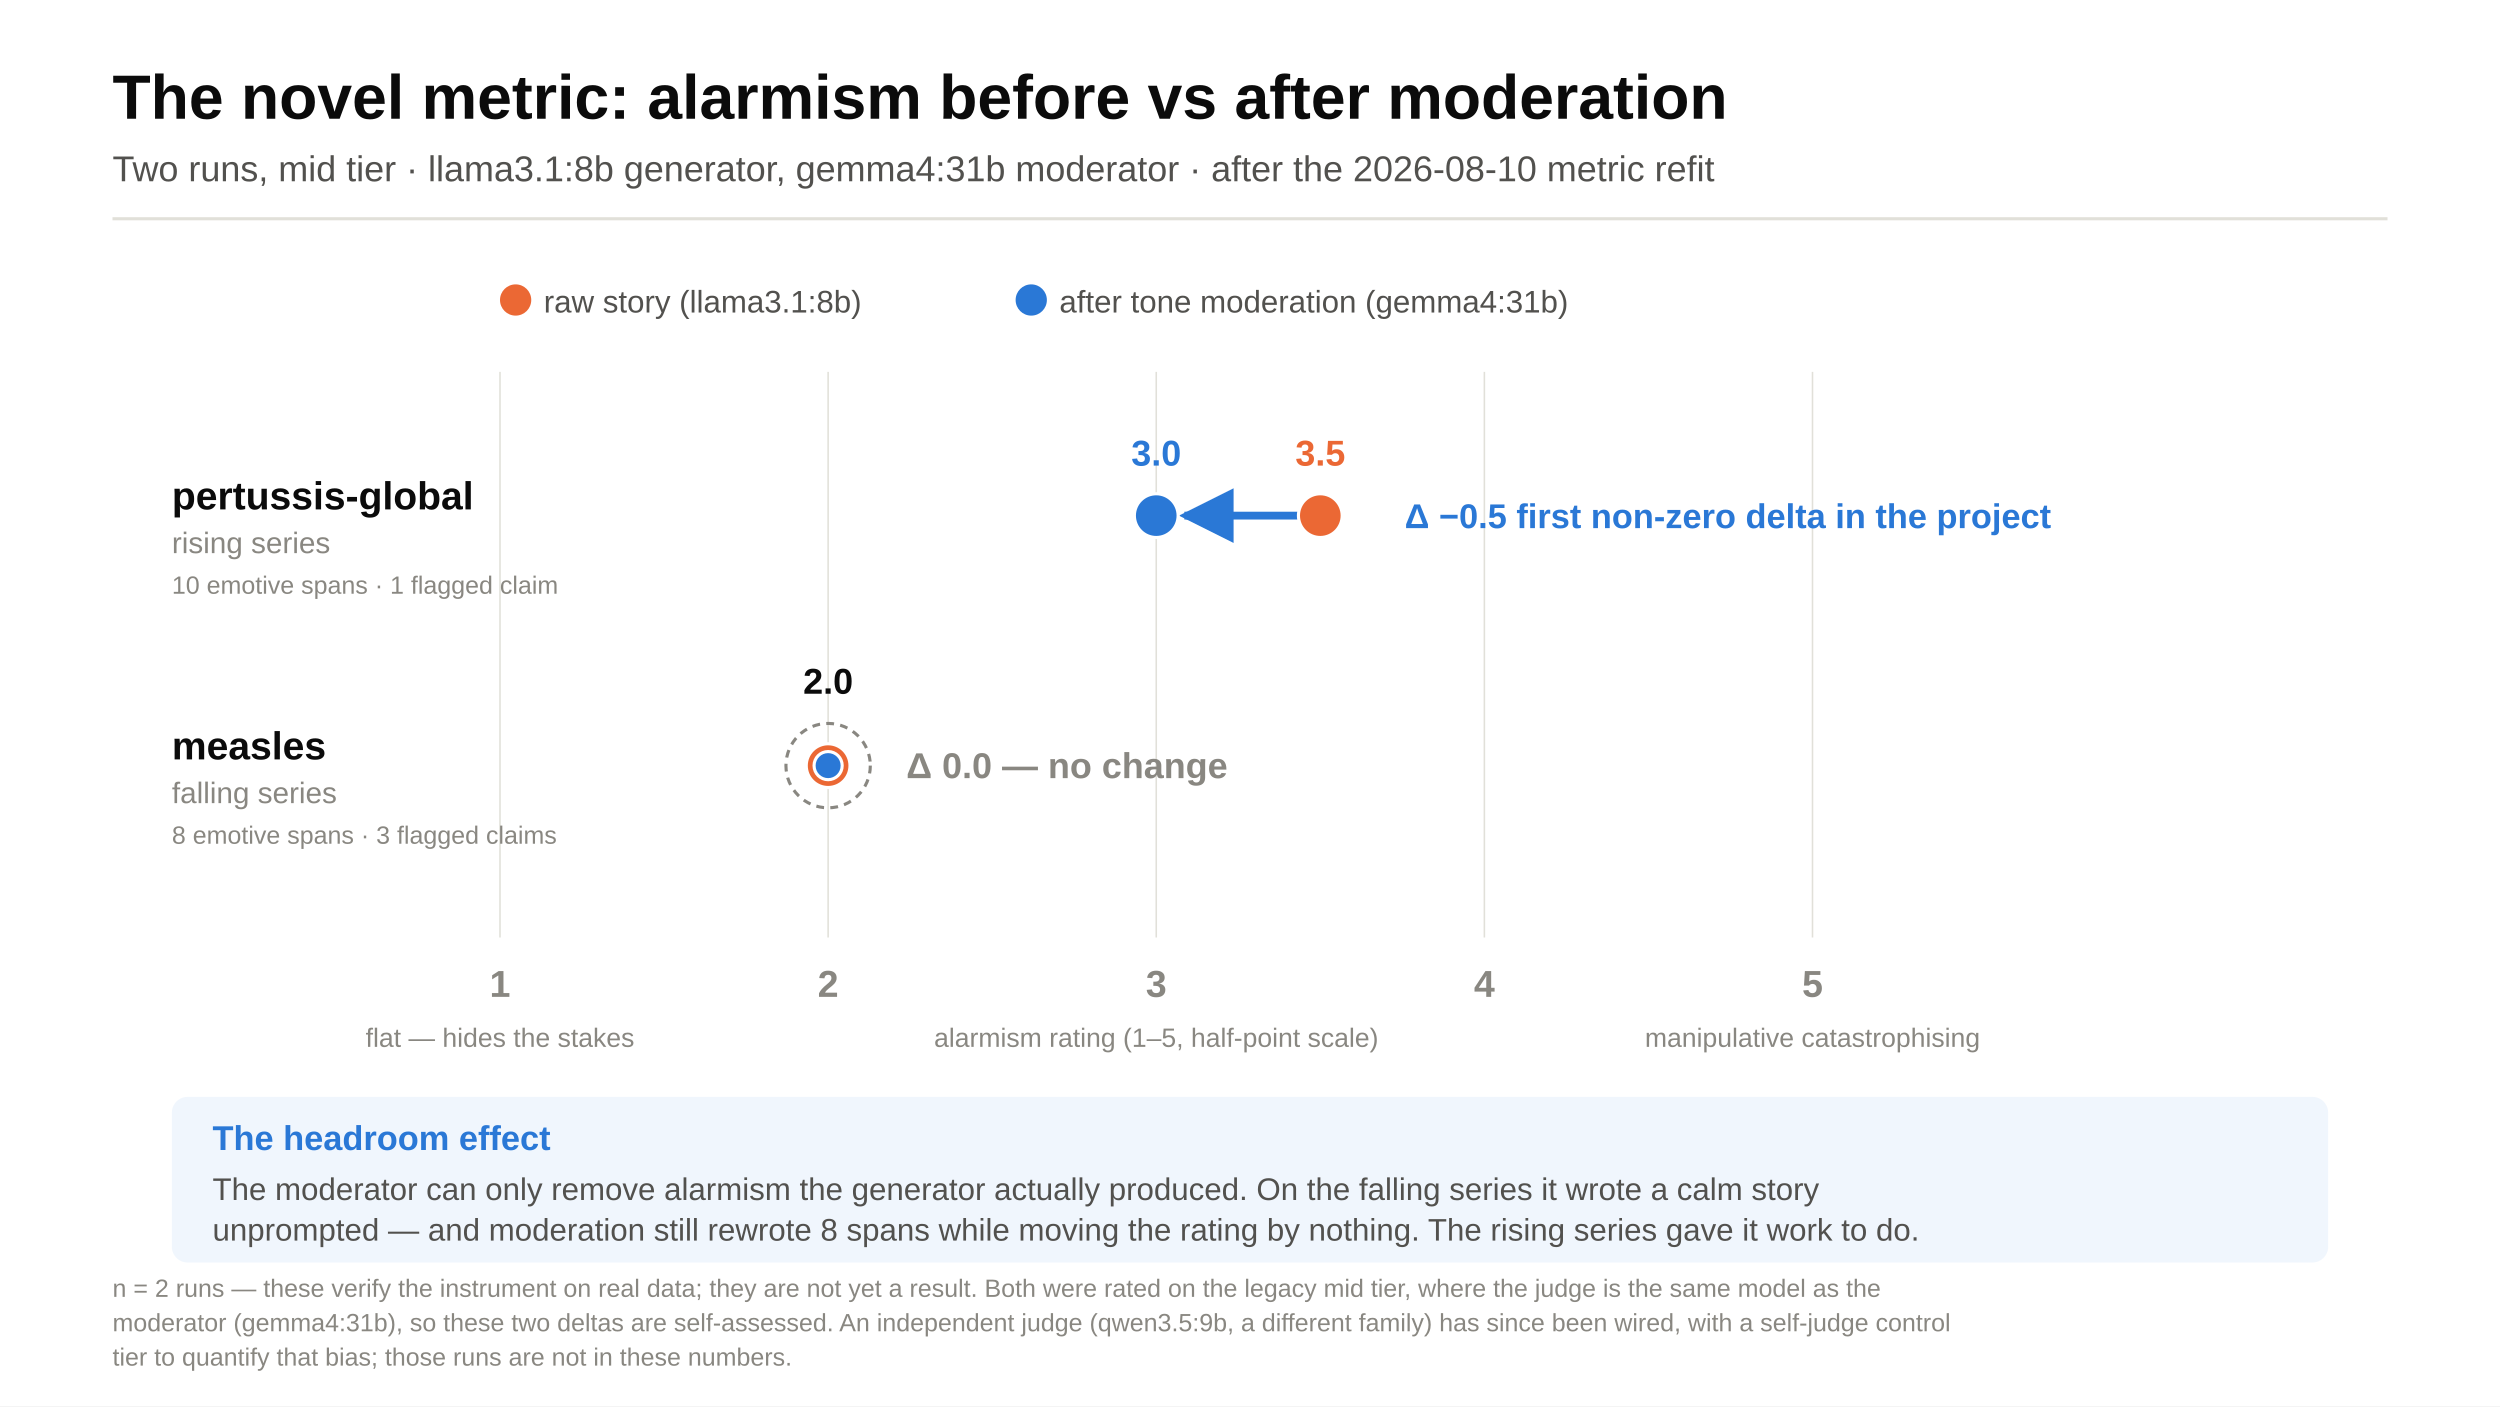
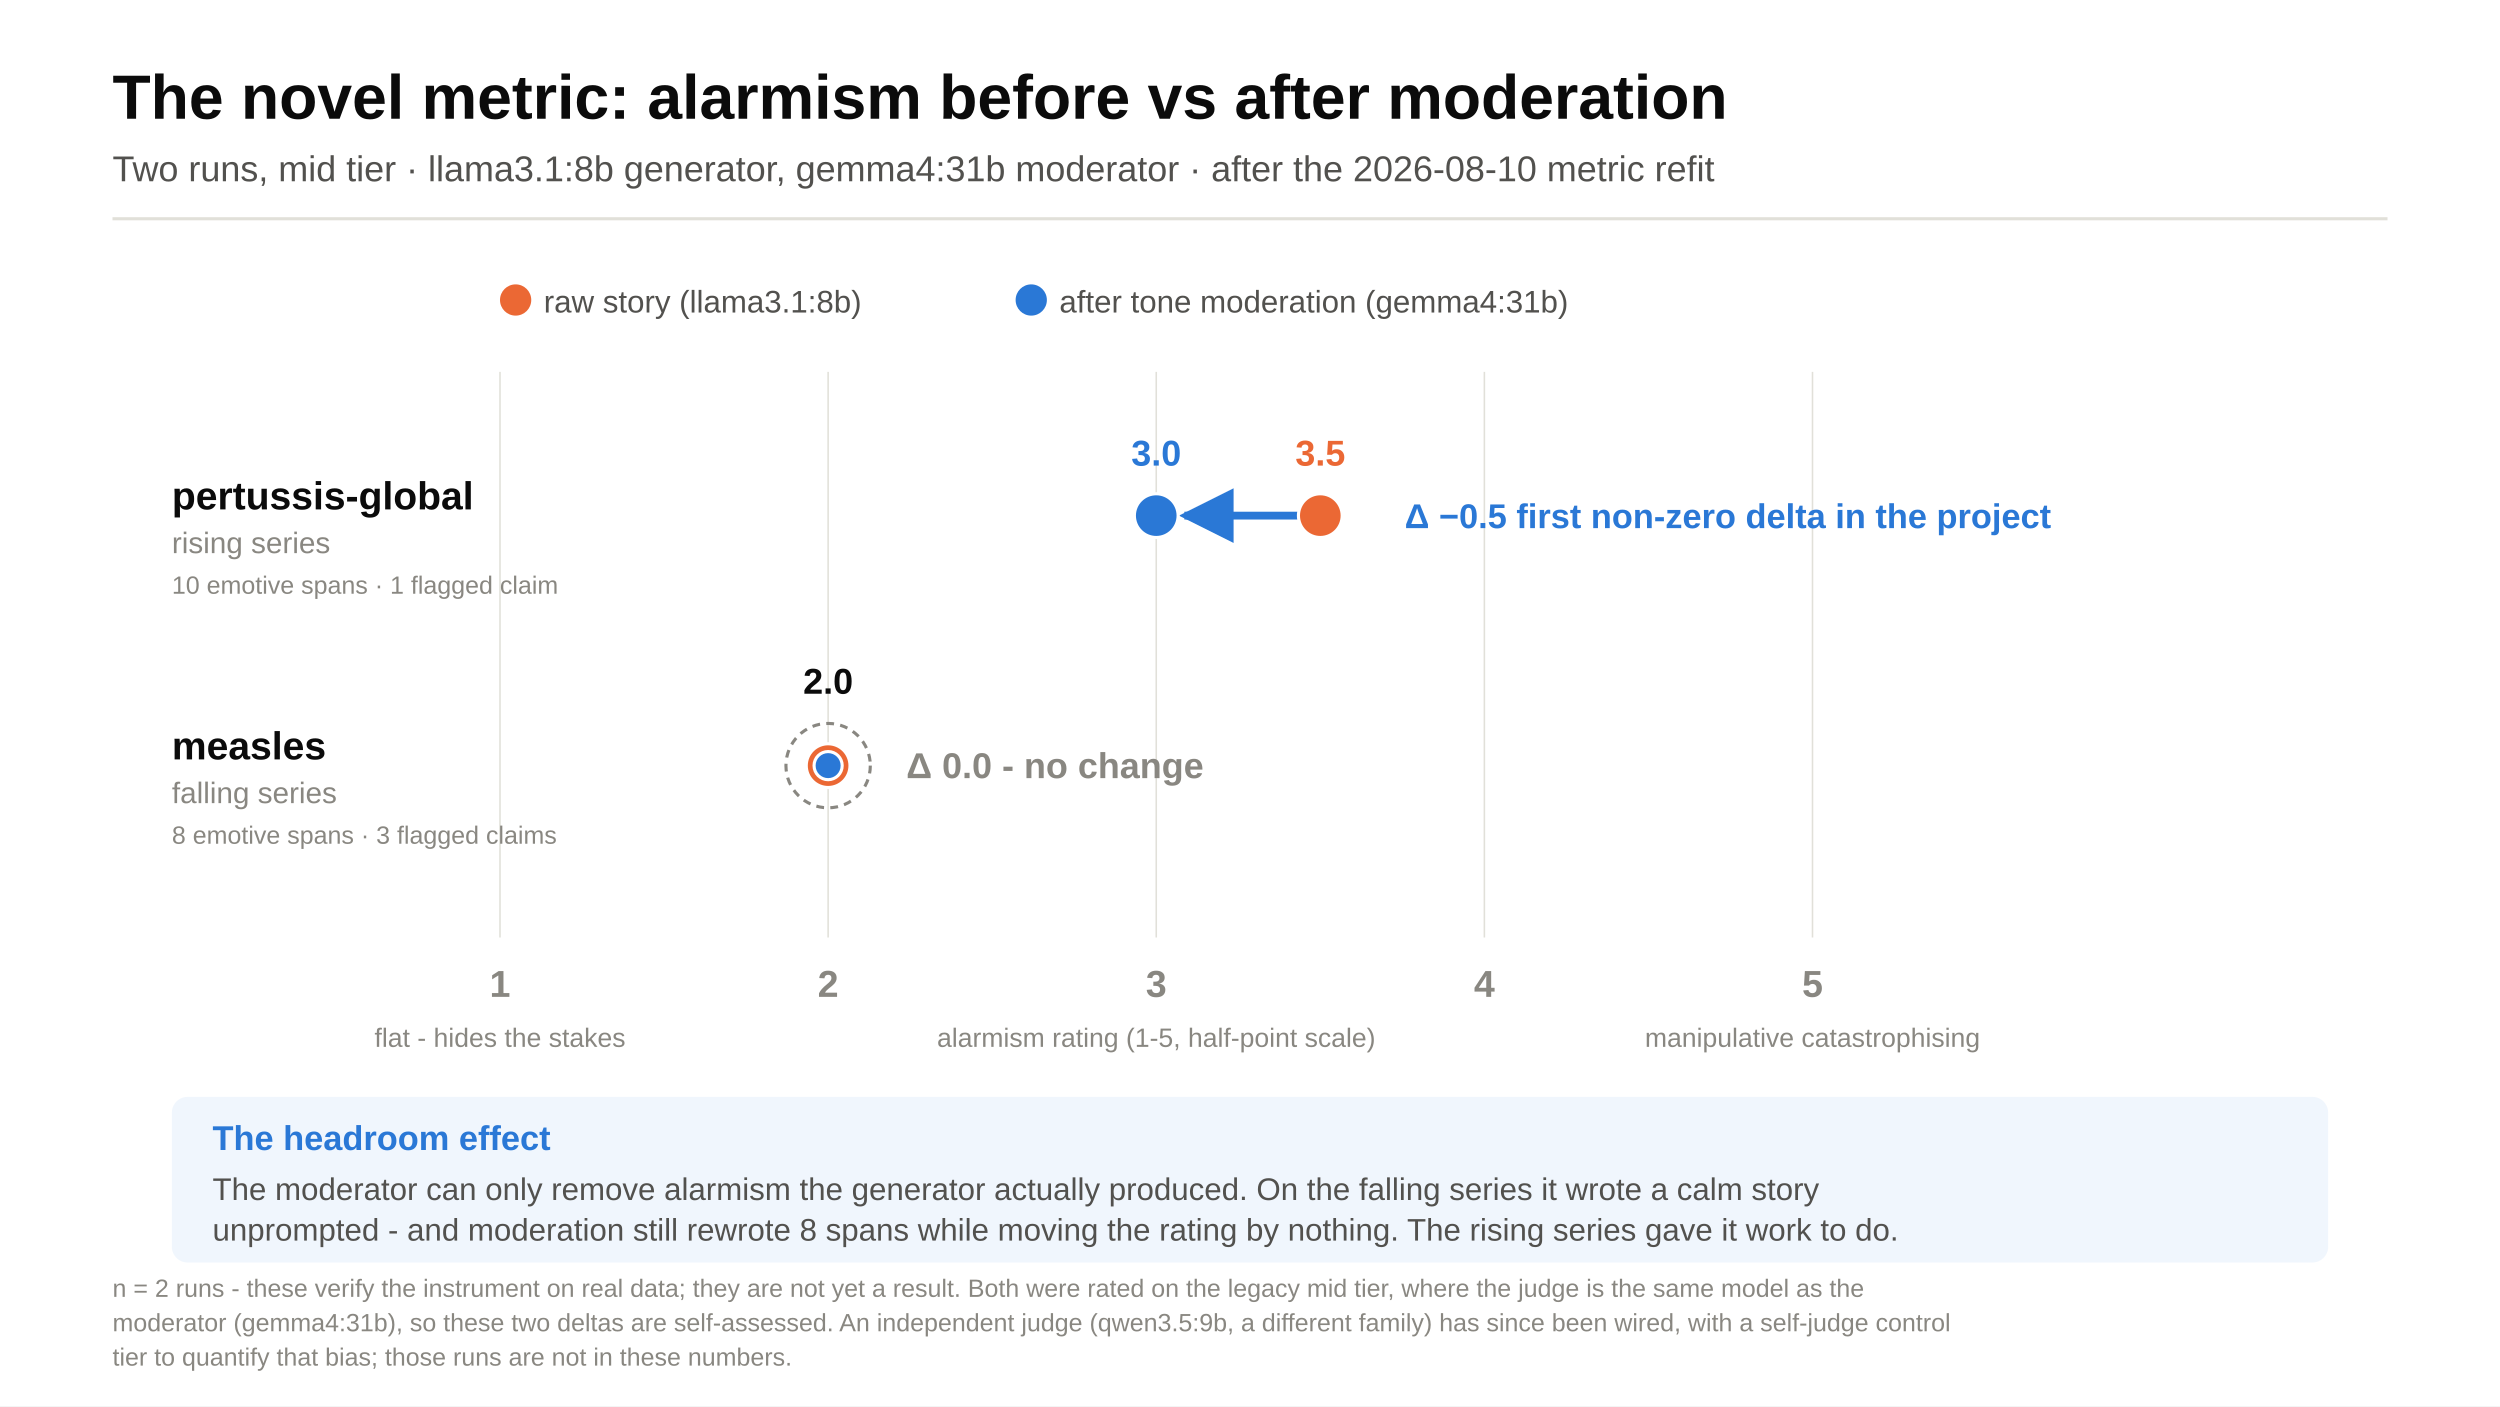
<svg xmlns="http://www.w3.org/2000/svg" width="1600" height="900" viewBox="0 0 1600 900">
  <defs>
    <pattern id="hatch" width="8" height="8" patternTransform="rotate(45)" patternUnits="userSpaceOnUse">
      <rect width="8" height="8" fill="#2a78d6" fill-opacity="0.22" />
      <line x1="0" y1="0" x2="0" y2="8" stroke="#2a78d6" stroke-width="3" />
    </pattern>
    <marker id="arrow" viewBox="0 0 10 10" refX="9" refY="5" markerWidth="7" markerHeight="7" orient="auto-start-reverse">
      <path d="M 0 0 L 10 5 L 0 10 z" fill="#898781" />
    </marker>
    <marker id="arrowblue" viewBox="0 0 10 10" refX="9" refY="5" markerWidth="7" markerHeight="7" orient="auto-start-reverse">
      <path d="M 0 0 L 10 5 L 0 10 z" fill="#2a78d6" />
    </marker>
  </defs>
  <rect width="1600" height="900" fill="#ffffff" />
  <text x="72" y="76" font-family="Arial, 'Helvetica Neue', Helvetica, sans-serif" font-size="40" fill="#0b0b0b" font-weight="bold" text-anchor="start" letter-spacing="0">The novel metric: alarmism before vs after moderation</text>
  <text x="72" y="116" font-family="Arial, 'Helvetica Neue', Helvetica, sans-serif" font-size="23" fill="#52514e" font-weight="normal" text-anchor="start" letter-spacing="0">Two runs, mid tier  ·  llama3.1:8b generator, gemma4:31b moderator  ·  after the 2026-08-10 metric refit</text>
  <line x1="72" y1="140" x2="1528" y2="140" stroke="#e1e0d9" stroke-width="2" />
  <line x1="320.0" y1="238" x2="320.0" y2="600" stroke="#e1e0d9" stroke-width="1" />
  <text x="320.0" y="638" font-family="Arial, 'Helvetica Neue', Helvetica, sans-serif" font-size="24" fill="#898781" font-weight="bold" text-anchor="middle" letter-spacing="0">1</text>
  <line x1="530.0" y1="238" x2="530.0" y2="600" stroke="#e1e0d9" stroke-width="1" />
  <text x="530.0" y="638" font-family="Arial, 'Helvetica Neue', Helvetica, sans-serif" font-size="24" fill="#898781" font-weight="bold" text-anchor="middle" letter-spacing="0">2</text>
  <line x1="740.0" y1="238" x2="740.0" y2="600" stroke="#e1e0d9" stroke-width="1" />
  <text x="740.0" y="638" font-family="Arial, 'Helvetica Neue', Helvetica, sans-serif" font-size="24" fill="#898781" font-weight="bold" text-anchor="middle" letter-spacing="0">3</text>
  <line x1="950.0" y1="238" x2="950.0" y2="600" stroke="#e1e0d9" stroke-width="1" />
  <text x="950.0" y="638" font-family="Arial, 'Helvetica Neue', Helvetica, sans-serif" font-size="24" fill="#898781" font-weight="bold" text-anchor="middle" letter-spacing="0">4</text>
  <line x1="1160.0" y1="238" x2="1160.0" y2="600" stroke="#e1e0d9" stroke-width="1" />
  <text x="1160.0" y="638" font-family="Arial, 'Helvetica Neue', Helvetica, sans-serif" font-size="24" fill="#898781" font-weight="bold" text-anchor="middle" letter-spacing="0">5</text>
-   <text x="320.0" y="670" font-family="Arial, 'Helvetica Neue', Helvetica, sans-serif" font-size="17" fill="#898781" font-weight="normal" text-anchor="middle" letter-spacing="0">flat — hides the stakes</text>
+   <text x="320.0" y="670" font-family="Arial, 'Helvetica Neue', Helvetica, sans-serif" font-size="17" fill="#898781" font-weight="normal" text-anchor="middle" letter-spacing="0">flat - hides the stakes</text>
  <text x="1160.0" y="670" font-family="Arial, 'Helvetica Neue', Helvetica, sans-serif" font-size="17" fill="#898781" font-weight="normal" text-anchor="middle" letter-spacing="0">manipulative catastrophising</text>
-   <text x="740.0" y="670" font-family="Arial, 'Helvetica Neue', Helvetica, sans-serif" font-size="17" fill="#898781" font-weight="normal" text-anchor="middle" letter-spacing="0">alarmism rating (1–5, half-point scale)</text>
+   <text x="740.0" y="670" font-family="Arial, 'Helvetica Neue', Helvetica, sans-serif" font-size="17" fill="#898781" font-weight="normal" text-anchor="middle" letter-spacing="0">alarmism rating (1-5, half-point scale)</text>
  <text x="110" y="326" font-family="Arial, 'Helvetica Neue', Helvetica, sans-serif" font-size="25" fill="#0b0b0b" font-weight="bold" text-anchor="start" letter-spacing="0">pertussis-global</text>
  <text x="110" y="354" font-family="Arial, 'Helvetica Neue', Helvetica, sans-serif" font-size="19" fill="#898781" font-weight="normal" text-anchor="start" letter-spacing="0">rising series</text>
  <text x="110" y="380" font-family="Arial, 'Helvetica Neue', Helvetica, sans-serif" font-size="16" fill="#898781" font-weight="normal" text-anchor="start" letter-spacing="0">10 emotive spans · 1 flagged claim</text>
  <line x1="845.0" y1="330" x2="758.0" y2="330" stroke="#2a78d6" stroke-width="5" marker-end="url(#arrowblue)" />
  <circle cx="845.0" cy="330" r="14" fill="#eb6834" stroke="#ffffff" stroke-width="2" />
  <circle cx="740.0" cy="330" r="14" fill="#2a78d6" stroke="#ffffff" stroke-width="2" />
  <text x="845.0" y="298" font-family="Arial, 'Helvetica Neue', Helvetica, sans-serif" font-size="23" fill="#eb6834" font-weight="bold" text-anchor="middle" letter-spacing="0">3.5</text>
  <text x="740.0" y="298" font-family="Arial, 'Helvetica Neue', Helvetica, sans-serif" font-size="23" fill="#2a78d6" font-weight="bold" text-anchor="middle" letter-spacing="0">3.0</text>
  <text x="899.0" y="338" font-family="Arial, 'Helvetica Neue', Helvetica, sans-serif" font-size="22" fill="#2a78d6" font-weight="bold" text-anchor="start" letter-spacing="0">Δ −0.5   first non-zero delta in the project</text>
  <text x="110" y="486" font-family="Arial, 'Helvetica Neue', Helvetica, sans-serif" font-size="25" fill="#0b0b0b" font-weight="bold" text-anchor="start" letter-spacing="0">measles</text>
  <text x="110" y="514" font-family="Arial, 'Helvetica Neue', Helvetica, sans-serif" font-size="19" fill="#898781" font-weight="normal" text-anchor="start" letter-spacing="0">falling series</text>
  <text x="110" y="540" font-family="Arial, 'Helvetica Neue', Helvetica, sans-serif" font-size="16" fill="#898781" font-weight="normal" text-anchor="start" letter-spacing="0">8 emotive spans · 3 flagged claims</text>
  <circle cx="530.0" cy="490" r="27" fill="none" stroke="#898781" stroke-width="2" stroke-dasharray="5 4" />
  <circle cx="530.0" cy="490" r="14" fill="#eb6834" stroke="#ffffff" stroke-width="2" />
  <circle cx="530.0" cy="490" r="9" fill="#2a78d6" stroke="#ffffff" stroke-width="2" />
  <text x="530.0" y="444" font-family="Arial, 'Helvetica Neue', Helvetica, sans-serif" font-size="23" fill="#0b0b0b" font-weight="bold" text-anchor="middle" letter-spacing="0">2.0</text>
-   <text x="580.0" y="498" font-family="Arial, 'Helvetica Neue', Helvetica, sans-serif" font-size="23" fill="#898781" font-weight="bold" text-anchor="start" letter-spacing="0">Δ 0.0  —  no change</text>
+   <text x="580.0" y="498" font-family="Arial, 'Helvetica Neue', Helvetica, sans-serif" font-size="23" fill="#898781" font-weight="bold" text-anchor="start" letter-spacing="0">Δ 0.0 -  no change</text>
  <circle cx="330" cy="192" r="10" fill="#eb6834" />
  <text x="348" y="200" font-family="Arial, 'Helvetica Neue', Helvetica, sans-serif" font-size="20" fill="#52514e" font-weight="normal" text-anchor="start" letter-spacing="0">raw story (llama3.1:8b)</text>
  <circle cx="660" cy="192" r="10" fill="#2a78d6" />
  <text x="678" y="200" font-family="Arial, 'Helvetica Neue', Helvetica, sans-serif" font-size="20" fill="#52514e" font-weight="normal" text-anchor="start" letter-spacing="0">after tone moderation (gemma4:31b)</text>
  <rect x="110" y="702" width="1380" height="106" rx="10" fill="#2a78d6" fill-opacity="0.07" />
  <text x="136" y="736" font-family="Arial, 'Helvetica Neue', Helvetica, sans-serif" font-size="22" fill="#2a78d6" font-weight="bold" text-anchor="start" letter-spacing="0">The headroom effect</text>
  <text x="136" y="768" font-family="Arial, 'Helvetica Neue', Helvetica, sans-serif" font-size="20" fill="#52514e" font-weight="normal" text-anchor="start" letter-spacing="0">The moderator can only remove alarmism the generator actually produced. On the falling series it wrote a calm story</text>
-   <text x="136" y="794" font-family="Arial, 'Helvetica Neue', Helvetica, sans-serif" font-size="20" fill="#52514e" font-weight="normal" text-anchor="start" letter-spacing="0">unprompted — and moderation still rewrote 8 spans while moving the rating by nothing. The rising series gave it work to do.</text>
-   <text x="72" y="830" font-family="Arial, 'Helvetica Neue', Helvetica, sans-serif" font-size="16" fill="#898781" font-weight="normal" text-anchor="start" letter-spacing="0">n = 2 runs — these verify the instrument on real data; they are not yet a result. Both were rated on the legacy mid tier, where the judge is the same model as the</text>
+   <text x="136" y="794" font-family="Arial, 'Helvetica Neue', Helvetica, sans-serif" font-size="20" fill="#52514e" font-weight="normal" text-anchor="start" letter-spacing="0">unprompted - and moderation still rewrote 8 spans while moving the rating by nothing. The rising series gave it work to do.</text>
+   <text x="72" y="830" font-family="Arial, 'Helvetica Neue', Helvetica, sans-serif" font-size="16" fill="#898781" font-weight="normal" text-anchor="start" letter-spacing="0">n = 2 runs - these verify the instrument on real data; they are not yet a result. Both were rated on the legacy mid tier, where the judge is the same model as the</text>
  <text x="72" y="852" font-family="Arial, 'Helvetica Neue', Helvetica, sans-serif" font-size="16" fill="#898781" font-weight="normal" text-anchor="start" letter-spacing="0">moderator (gemma4:31b), so these two deltas are self-assessed. An independent judge (qwen3.5:9b, a different family) has since been wired, with a self-judge control</text>
  <text x="72" y="874" font-family="Arial, 'Helvetica Neue', Helvetica, sans-serif" font-size="16" fill="#898781" font-weight="normal" text-anchor="start" letter-spacing="0">tier to quantify that bias; those runs are not in these numbers.</text>
</svg>
